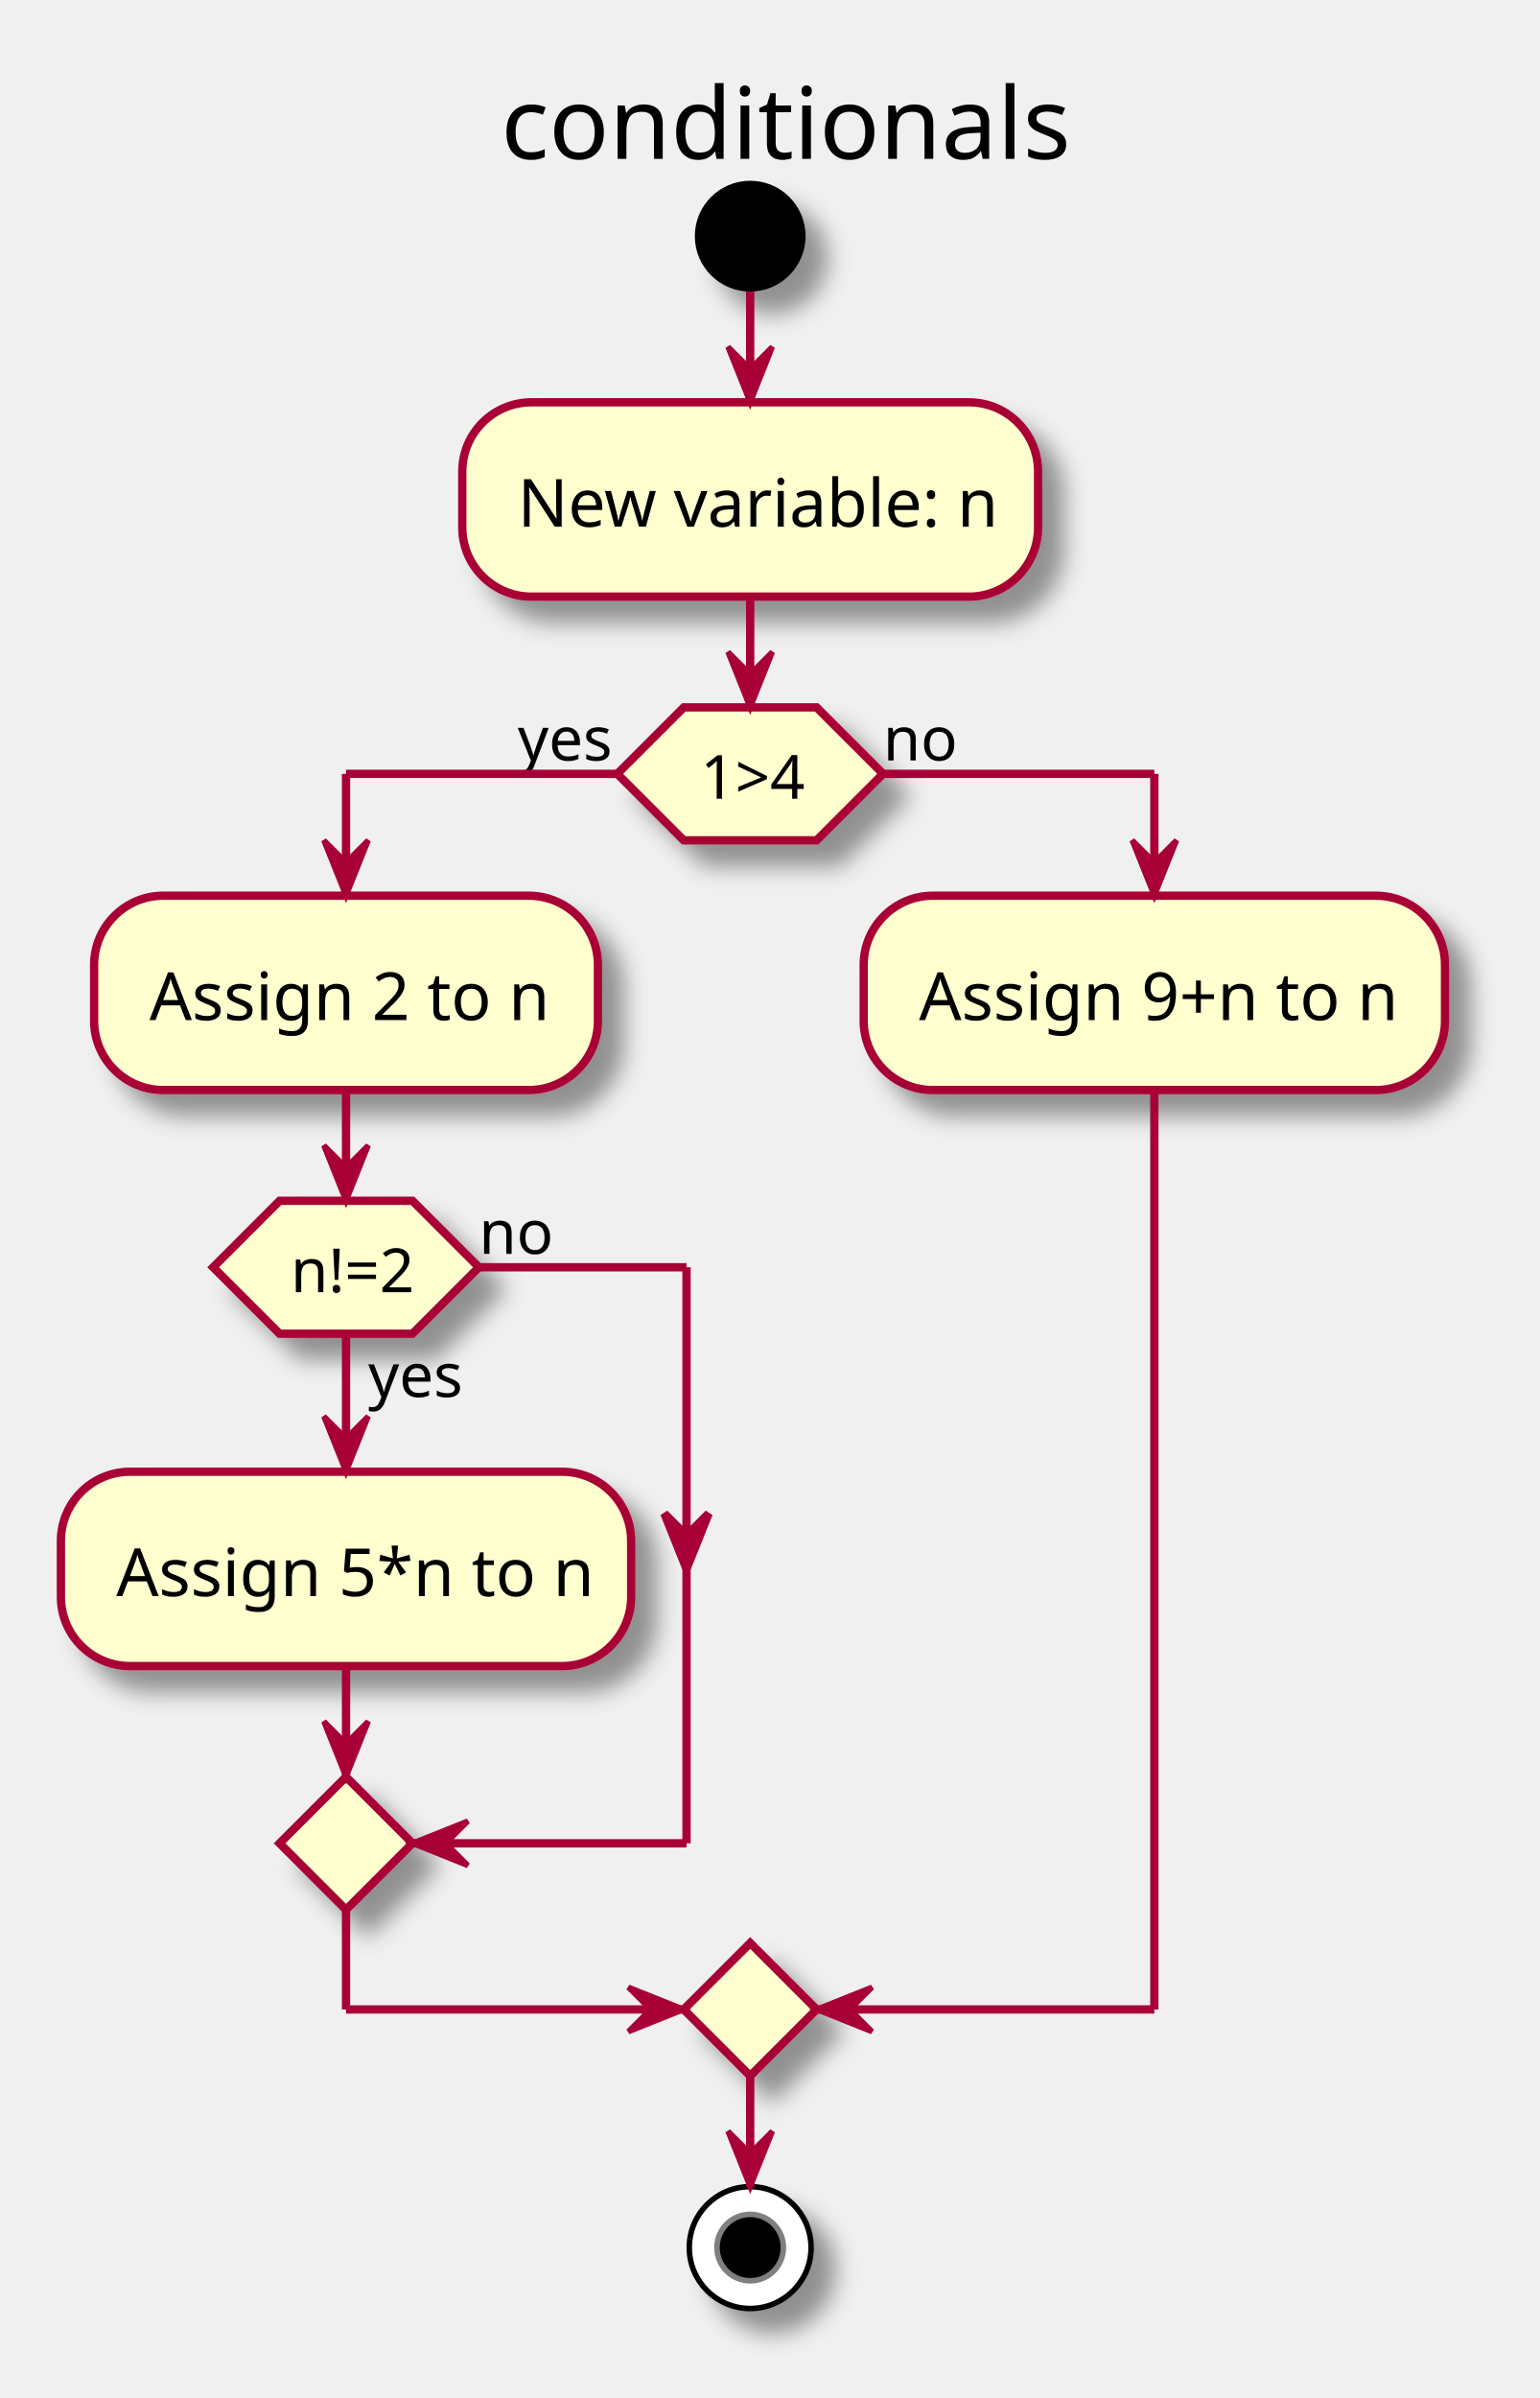
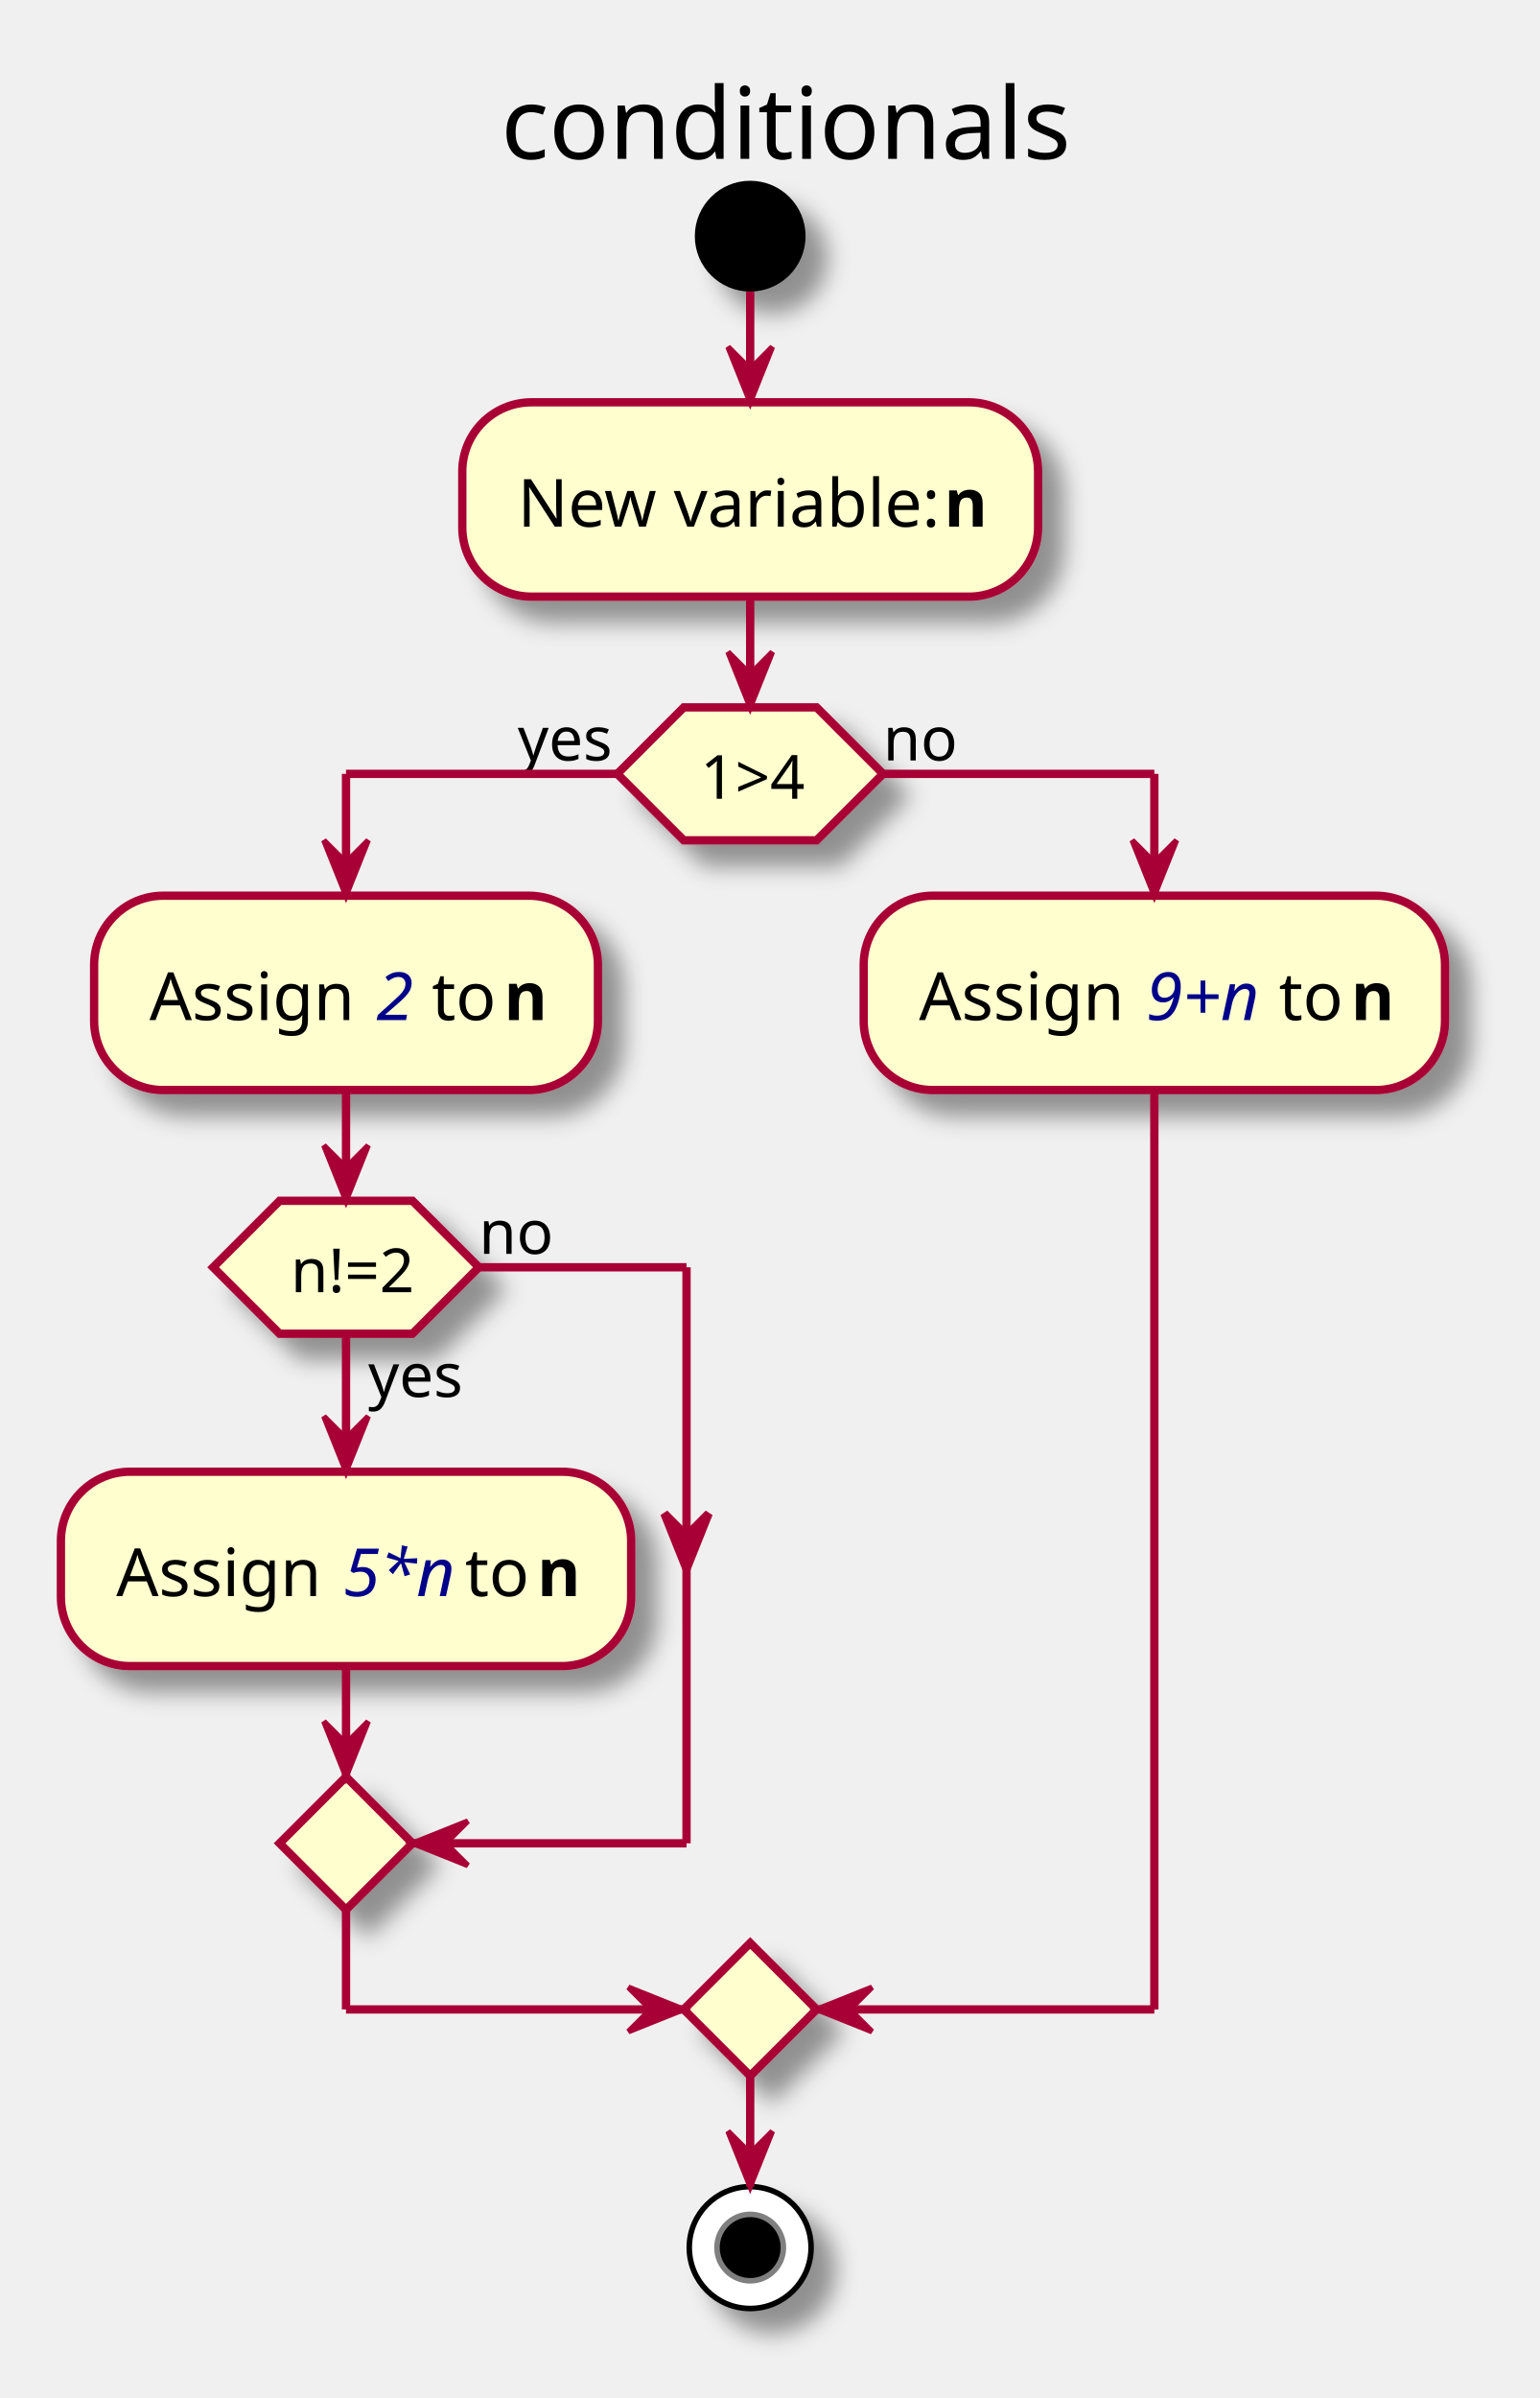
<svg xmlns="http://www.w3.org/2000/svg" contentScriptType="application/ecmascript" contentStyleType="text/css" height="433px" preserveAspectRatio="none" style="width:278px;height:433px;" version="1.1" viewBox="0 0 278 433" width="278px" zoomAndPan="magnify">
  <defs>
-     <filter height="300%" id="f1c0m0ppabx8rg" width="300%" x="-1" y="-1">
+     <filter height="300%" id="f3snqcguu9soy" width="300%" x="-1" y="-1">
      <feGaussianBlur result="blurOut" stdDeviation="2.0" />
      <feColorMatrix in="blurOut" result="blurOut2" type="matrix" values="0 0 0 0 0 0 0 0 0 0 0 0 0 0 0 0 0 0 .4 0" />
      <feOffset dx="4.0" dy="4.0" in="blurOut2" result="blurOut3" />
      <feBlend in="SourceGraphic" in2="blurOut3" mode="normal" />
    </filter>
  </defs>
  <g>
    <text fill="#000000" font-family="sans-serif" font-size="18" lengthAdjust="spacingAndGlyphs" textLength="95" x="90.5" y="28.686">conditionals</text>
-     <ellipse cx="135.5" cy="42.641" fill="#000000" filter="url(#f1c0m0ppabx8rg)" rx="10" ry="10" style="stroke: none; stroke-width: 1.0;" />
-     <rect fill="#FEFECE" filter="url(#f1c0m0ppabx8rg)" height="35.094" rx="12.5" ry="12.5" style="stroke: #A80036; stroke-width: 1.5;" width="104" x="83.5" y="72.641" />
-     <text fill="#000000" font-family="sans-serif" font-size="12" lengthAdjust="spacingAndGlyphs" textLength="84" x="93.5" y="95.098">New variable: n</text>
-     <polygon fill="#FEFECE" filter="url(#f1c0m0ppabx8rg)" points="123.5,127.734,147.5,127.734,159.5,139.734,147.5,151.734,123.5,151.734,111.5,139.734,123.5,127.734" style="stroke: #A80036; stroke-width: 1.5;" />
+     <ellipse cx="135.5" cy="42.641" fill="#000000" filter="url(#f3snqcguu9soy)" rx="10" ry="10" style="stroke: none; stroke-width: 1.0;" />
+     <rect fill="#FEFECE" filter="url(#f3snqcguu9soy)" height="35.094" rx="12.5" ry="12.5" style="stroke: #A80036; stroke-width: 1.5;" width="104" x="83.5" y="72.641" />
+     <text fill="#000000" font-family="sans-serif" font-size="12" lengthAdjust="spacingAndGlyphs" textLength="74" x="93.5" y="95.098">New variable:</text>
+     <text fill="#000000" font-family="sans-serif" font-size="12" font-weight="bold" lengthAdjust="spacingAndGlyphs" textLength="7" x="170.5" y="95.098">n</text>
+     <polygon fill="#FEFECE" filter="url(#f3snqcguu9soy)" points="123.5,127.734,147.5,127.734,159.5,139.734,147.5,151.734,123.5,151.734,111.5,139.734,123.5,127.734" style="stroke: #A80036; stroke-width: 1.5;" />
    <text fill="#000000" font-family="sans-serif" font-size="11" lengthAdjust="spacingAndGlyphs" textLength="18" x="126.5" y="144.235">1&gt;4</text>
    <text fill="#000000" font-family="sans-serif" font-size="11" lengthAdjust="spacingAndGlyphs" textLength="18" x="93.5" y="137.317">yes</text>
    <text fill="#000000" font-family="sans-serif" font-size="11" lengthAdjust="spacingAndGlyphs" textLength="12" x="159.5" y="137.317">no</text>
-     <rect fill="#FEFECE" filter="url(#f1c0m0ppabx8rg)" height="35.094" rx="12.5" ry="12.5" style="stroke: #A80036; stroke-width: 1.5;" width="91" x="17" y="161.734" />
-     <text fill="#000000" font-family="sans-serif" font-size="12" lengthAdjust="spacingAndGlyphs" textLength="71" x="27" y="184.191">Assign 2 to n</text>
-     <rect fill="#FEFECE" filter="url(#f1c0m0ppabx8rg)" height="35.094" rx="12.5" ry="12.5" style="stroke: #A80036; stroke-width: 1.5;" width="103" x="11" y="265.746" />
-     <text fill="#000000" font-family="sans-serif" font-size="12" lengthAdjust="spacingAndGlyphs" textLength="83" x="21" y="288.203">Assign 5*n to n</text>
-     <polygon fill="#FEFECE" filter="url(#f1c0m0ppabx8rg)" points="50.5,216.828,74.5,216.828,86.5,228.828,74.5,240.828,50.5,240.828,38.5,228.828,50.5,216.828" style="stroke: #A80036; stroke-width: 1.5;" />
+     <rect fill="#FEFECE" filter="url(#f3snqcguu9soy)" height="35.094" rx="12.5" ry="12.5" style="stroke: #A80036; stroke-width: 1.5;" width="91" x="17" y="161.734" />
+     <text fill="#000000" font-family="sans-serif" font-size="12" lengthAdjust="spacingAndGlyphs" textLength="38" x="27" y="184.191">Assign</text>
+     <text fill="#00008B" font-family="sans-serif" font-size="12" font-style="italic" lengthAdjust="spacingAndGlyphs" textLength="7" x="68" y="184.191">2</text>
+     <text fill="#000000" font-family="sans-serif" font-size="12" lengthAdjust="spacingAndGlyphs" textLength="10" x="78" y="184.191">to</text>
+     <text fill="#000000" font-family="sans-serif" font-size="12" font-weight="bold" lengthAdjust="spacingAndGlyphs" textLength="7" x="91" y="184.191">n</text>
+     <rect fill="#FEFECE" filter="url(#f3snqcguu9soy)" height="35.094" rx="12.5" ry="12.5" style="stroke: #A80036; stroke-width: 1.5;" width="103" x="11" y="265.746" />
+     <text fill="#000000" font-family="sans-serif" font-size="12" lengthAdjust="spacingAndGlyphs" textLength="38" x="21" y="288.203">Assign</text>
+     <text fill="#00008B" font-family="sans-serif" font-size="12" font-style="italic" lengthAdjust="spacingAndGlyphs" textLength="19" x="62" y="288.203">5*n</text>
+     <text fill="#000000" font-family="sans-serif" font-size="12" lengthAdjust="spacingAndGlyphs" textLength="10" x="84" y="288.203">to</text>
+     <text fill="#000000" font-family="sans-serif" font-size="12" font-weight="bold" lengthAdjust="spacingAndGlyphs" textLength="7" x="97" y="288.203">n</text>
+     <polygon fill="#FEFECE" filter="url(#f3snqcguu9soy)" points="50.5,216.828,74.5,216.828,86.5,228.828,74.5,240.828,50.5,240.828,38.5,228.828,50.5,216.828" style="stroke: #A80036; stroke-width: 1.5;" />
    <text fill="#000000" font-family="sans-serif" font-size="11" lengthAdjust="spacingAndGlyphs" textLength="18" x="66.5" y="252.247">yes</text>
    <text fill="#000000" font-family="sans-serif" font-size="11" lengthAdjust="spacingAndGlyphs" textLength="20" x="52.5" y="233.329">n!=2</text>
    <text fill="#000000" font-family="sans-serif" font-size="11" lengthAdjust="spacingAndGlyphs" textLength="12" x="86.5" y="226.411">no</text>
-     <polygon fill="#FEFECE" filter="url(#f1c0m0ppabx8rg)" points="62.5,320.84,74.5,332.84,62.5,344.84,50.5,332.84,62.5,320.84" style="stroke: #A80036; stroke-width: 1.5;" />
-     <rect fill="#FEFECE" filter="url(#f1c0m0ppabx8rg)" height="35.094" rx="12.5" ry="12.5" style="stroke: #A80036; stroke-width: 1.5;" width="105" x="156" y="161.734" />
-     <text fill="#000000" font-family="sans-serif" font-size="12" lengthAdjust="spacingAndGlyphs" textLength="85" x="166" y="184.191">Assign 9+n to n</text>
-     <polygon fill="#FEFECE" filter="url(#f1c0m0ppabx8rg)" points="135.5,350.84,147.5,362.84,135.5,374.84,123.5,362.84,135.5,350.84" style="stroke: #A80036; stroke-width: 1.5;" />
-     <ellipse cx="135.5" cy="405.84" fill="#FFFFFF" filter="url(#f1c0m0ppabx8rg)" rx="11" ry="11" style="stroke: #000000; stroke-width: 1.0;" />
+     <polygon fill="#FEFECE" filter="url(#f3snqcguu9soy)" points="62.5,320.84,74.5,332.84,62.5,344.84,50.5,332.84,62.5,320.84" style="stroke: #A80036; stroke-width: 1.5;" />
+     <rect fill="#FEFECE" filter="url(#f3snqcguu9soy)" height="35.094" rx="12.5" ry="12.5" style="stroke: #A80036; stroke-width: 1.5;" width="105" x="156" y="161.734" />
+     <text fill="#000000" font-family="sans-serif" font-size="12" lengthAdjust="spacingAndGlyphs" textLength="38" x="166" y="184.191">Assign</text>
+     <text fill="#00008B" font-family="sans-serif" font-size="12" font-style="italic" lengthAdjust="spacingAndGlyphs" textLength="21" x="207" y="184.191">9+n</text>
+     <text fill="#000000" font-family="sans-serif" font-size="12" lengthAdjust="spacingAndGlyphs" textLength="10" x="231" y="184.191">to</text>
+     <text fill="#000000" font-family="sans-serif" font-size="12" font-weight="bold" lengthAdjust="spacingAndGlyphs" textLength="7" x="244" y="184.191">n</text>
+     <polygon fill="#FEFECE" filter="url(#f3snqcguu9soy)" points="135.5,350.84,147.5,362.84,135.5,374.84,123.5,362.84,135.5,350.84" style="stroke: #A80036; stroke-width: 1.5;" />
+     <ellipse cx="135.5" cy="405.84" fill="#FFFFFF" filter="url(#f3snqcguu9soy)" rx="11" ry="11" style="stroke: #000000; stroke-width: 1.0;" />
    <ellipse cx="135.5" cy="405.84" fill="#000000" rx="6" ry="6" style="stroke: #7F7F7F; stroke-width: 1.0;" />
    <line style="stroke: #A80036; stroke-width: 1.5;" x1="135.5" x2="135.5" y1="52.641" y2="72.641" />
    <polygon fill="#A80036" points="131.5,62.641,135.5,72.641,139.5,62.641,135.5,66.641" style="stroke: #A80036; stroke-width: 1.0;" />
    <line style="stroke: #A80036; stroke-width: 1.5;" x1="62.5" x2="62.5" y1="240.828" y2="265.746" />
    <polygon fill="#A80036" points="58.5,255.746,62.5,265.746,66.5,255.746,62.5,259.746" style="stroke: #A80036; stroke-width: 1.0;" />
    <line style="stroke: #A80036; stroke-width: 1.5;" x1="86.5" x2="124" y1="228.828" y2="228.828" />
    <polygon fill="#A80036" points="120,273.293,124,283.293,128,273.293,124,277.293" style="stroke: #A80036; stroke-width: 1.5;" />
    <line style="stroke: #A80036; stroke-width: 1.5;" x1="124" x2="124" y1="228.828" y2="332.84" />
    <line style="stroke: #A80036; stroke-width: 1.5;" x1="124" x2="74.5" y1="332.84" y2="332.84" />
    <polygon fill="#A80036" points="84.5,328.84,74.5,332.84,84.5,336.84,80.5,332.84" style="stroke: #A80036; stroke-width: 1.0;" />
    <line style="stroke: #A80036; stroke-width: 1.5;" x1="62.5" x2="62.5" y1="300.84" y2="320.84" />
    <polygon fill="#A80036" points="58.5,310.84,62.5,320.84,66.5,310.84,62.5,314.84" style="stroke: #A80036; stroke-width: 1.0;" />
    <line style="stroke: #A80036; stroke-width: 1.5;" x1="62.5" x2="62.5" y1="196.828" y2="216.828" />
    <polygon fill="#A80036" points="58.5,206.828,62.5,216.828,66.5,206.828,62.5,210.828" style="stroke: #A80036; stroke-width: 1.0;" />
    <line style="stroke: #A80036; stroke-width: 1.5;" x1="111.5" x2="62.5" y1="139.734" y2="139.734" />
    <line style="stroke: #A80036; stroke-width: 1.5;" x1="62.5" x2="62.5" y1="139.734" y2="161.734" />
    <polygon fill="#A80036" points="58.5,151.734,62.5,161.734,66.5,151.734,62.5,155.734" style="stroke: #A80036; stroke-width: 1.0;" />
    <line style="stroke: #A80036; stroke-width: 1.5;" x1="159.5" x2="208.5" y1="139.734" y2="139.734" />
    <line style="stroke: #A80036; stroke-width: 1.5;" x1="208.5" x2="208.5" y1="139.734" y2="161.734" />
    <polygon fill="#A80036" points="204.5,151.734,208.5,161.734,212.5,151.734,208.5,155.734" style="stroke: #A80036; stroke-width: 1.0;" />
    <line style="stroke: #A80036; stroke-width: 1.5;" x1="62.5" x2="62.5" y1="344.84" y2="362.84" />
    <line style="stroke: #A80036; stroke-width: 1.5;" x1="62.5" x2="123.5" y1="362.84" y2="362.84" />
    <polygon fill="#A80036" points="113.5,358.84,123.5,362.84,113.5,366.84,117.5,362.84" style="stroke: #A80036; stroke-width: 1.0;" />
    <line style="stroke: #A80036; stroke-width: 1.5;" x1="208.5" x2="208.5" y1="196.828" y2="362.84" />
    <line style="stroke: #A80036; stroke-width: 1.5;" x1="208.5" x2="147.5" y1="362.84" y2="362.84" />
    <polygon fill="#A80036" points="157.5,358.84,147.5,362.84,157.5,366.84,153.5,362.84" style="stroke: #A80036; stroke-width: 1.0;" />
    <line style="stroke: #A80036; stroke-width: 1.5;" x1="135.5" x2="135.5" y1="107.734" y2="127.734" />
    <polygon fill="#A80036" points="131.5,117.734,135.5,127.734,139.5,117.734,135.5,121.734" style="stroke: #A80036; stroke-width: 1.0;" />
    <line style="stroke: #A80036; stroke-width: 1.5;" x1="135.5" x2="135.5" y1="374.84" y2="394.84" />
    <polygon fill="#A80036" points="131.5,384.84,135.5,394.84,139.5,384.84,135.5,388.84" style="stroke: #A80036; stroke-width: 1.0;" />
  </g>
</svg>
